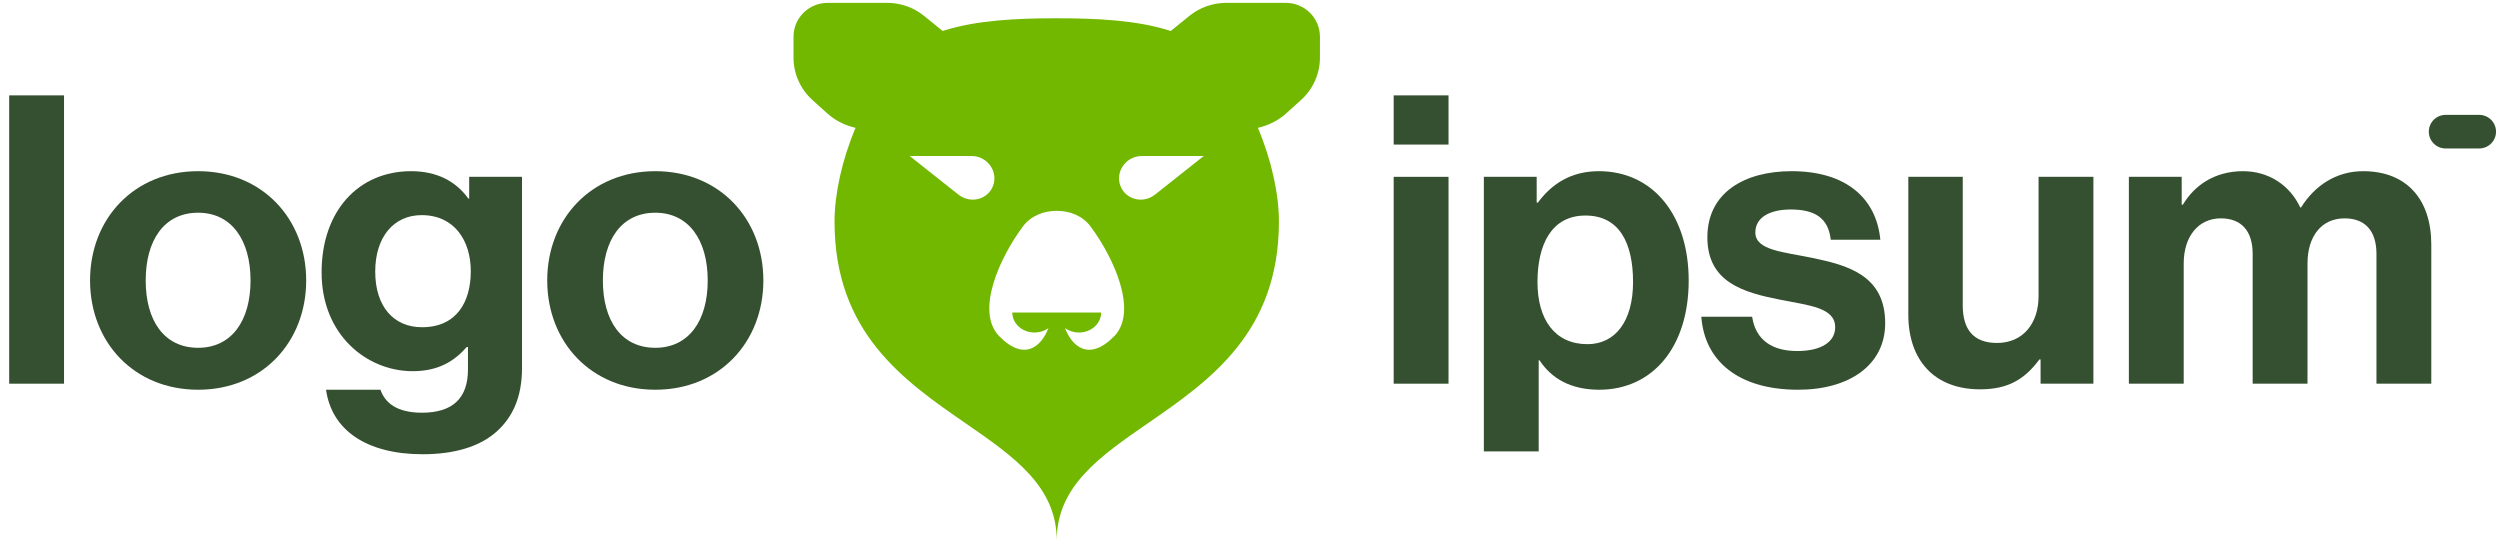
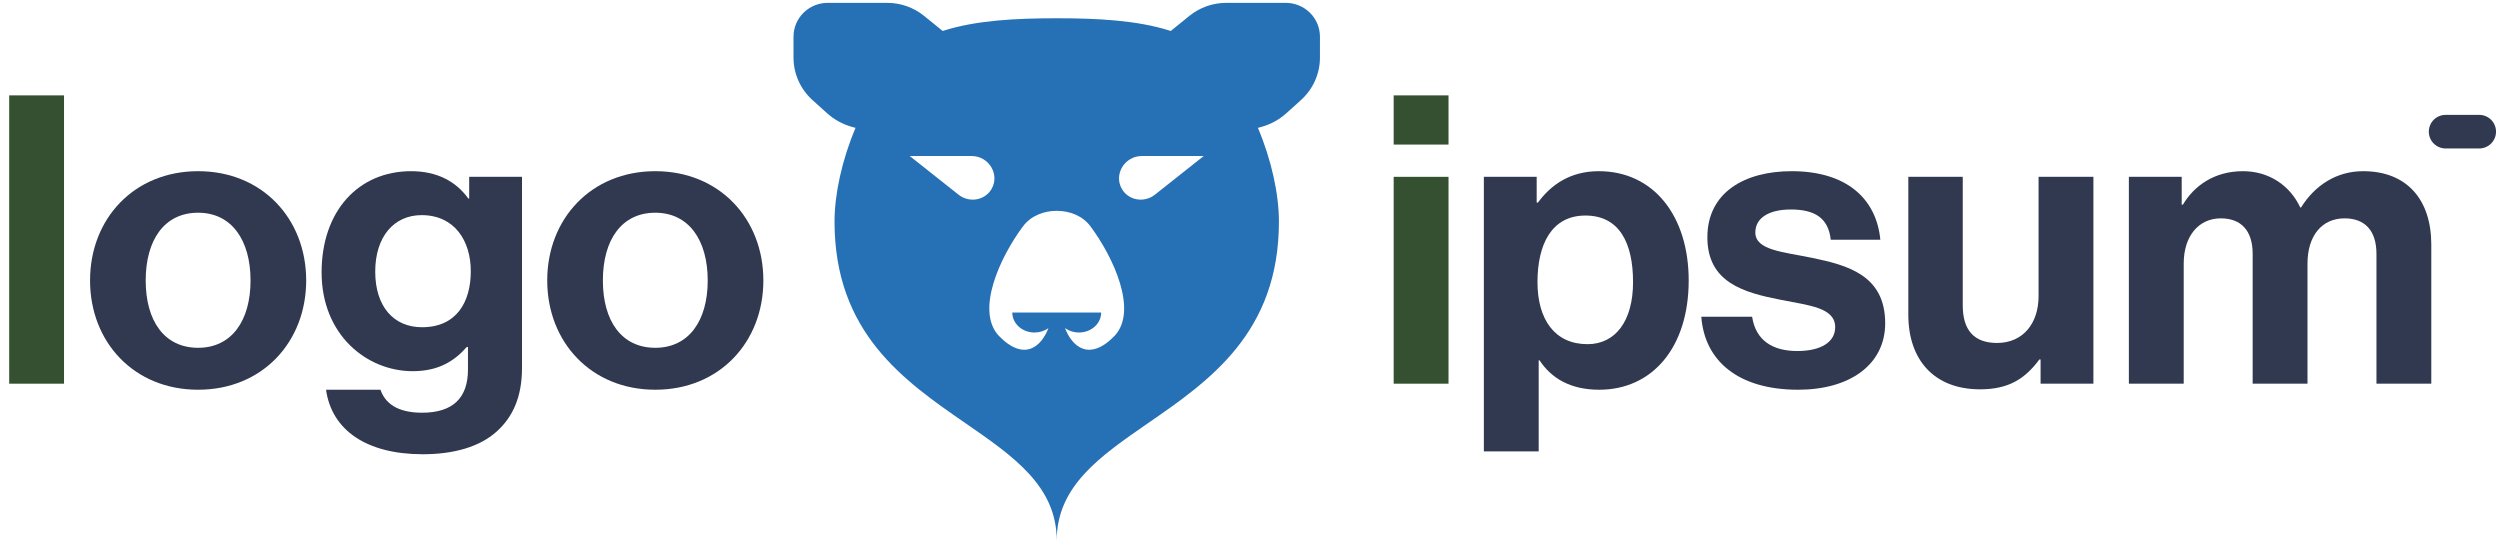
<svg xmlns="http://www.w3.org/2000/svg" id="logo-75" width="186" height="41" viewBox="0 0 186 41" fill="none">
-   <path class="ccustom" fill-rule="evenodd" clip-rule="evenodd" d="M59.037 2.729C59.037 1.339 60.176 0.213 61.581 0.213H66.011C67.011 0.213 67.98 0.556 68.753 1.183L70.1 2.276L70.134 2.306C70.165 2.296 70.196 2.286 70.228 2.276C72.659 1.506 75.609 1.359 78.621 1.359C81.632 1.359 84.582 1.506 87.013 2.276C87.045 2.286 87.076 2.296 87.107 2.306L87.141 2.276L88.488 1.183C89.261 0.556 90.23 0.213 91.23 0.213H95.66C97.065 0.213 98.204 1.339 98.204 2.729V4.284C98.204 5.487 97.691 6.635 96.792 7.445L95.705 8.425C95.174 8.904 94.537 9.252 93.845 9.442L93.588 9.512C94.595 11.89 95.152 14.432 95.152 16.488C95.152 24.759 89.978 28.332 85.419 31.479C81.829 33.958 78.621 36.173 78.621 40.213C78.621 36.173 75.412 33.958 71.822 31.479C67.263 28.332 62.089 24.759 62.089 16.488C62.089 14.432 62.646 11.89 63.653 9.512L63.396 9.442C62.704 9.252 62.067 8.904 61.536 8.425L60.449 7.445C59.55 6.635 59.037 5.487 59.037 4.284V2.729ZM81.927 23.25C81.927 23.645 81.753 24.024 81.443 24.304C81.133 24.583 80.712 24.74 80.274 24.74C79.895 24.74 79.53 24.623 79.238 24.411C79.735 25.728 81.008 26.976 82.944 24.969C84.653 23.105 82.868 19.172 81.129 16.838C80.549 16.06 79.597 15.686 78.621 15.686C77.644 15.686 76.692 16.06 76.112 16.838C74.373 19.172 72.588 23.105 74.297 24.969C76.233 26.976 77.506 25.728 78.003 24.411C77.711 24.623 77.346 24.74 76.967 24.74C76.529 24.74 76.108 24.583 75.798 24.304C75.488 24.024 75.314 23.645 75.314 23.25H81.927ZM72.29 11.608H67.684L71.314 14.483C72.113 15.115 73.28 14.913 73.774 14.057C74.398 12.975 73.569 11.608 72.29 11.608ZM84.951 11.608H89.557L85.927 14.483C85.128 15.115 83.961 14.913 83.467 14.057C82.843 12.975 83.672 11.608 84.951 11.608Z" fill="#72B800" />
+   <path class="ccustom" fill-rule="evenodd" clip-rule="evenodd" d="M59.037 2.729C59.037 1.339 60.176 0.213 61.581 0.213H66.011C67.011 0.213 67.98 0.556 68.753 1.183L70.1 2.276L70.134 2.306C70.165 2.296 70.196 2.286 70.228 2.276C72.659 1.506 75.609 1.359 78.621 1.359C81.632 1.359 84.582 1.506 87.013 2.276C87.045 2.286 87.076 2.296 87.107 2.306L87.141 2.276L88.488 1.183C89.261 0.556 90.23 0.213 91.23 0.213H95.66C97.065 0.213 98.204 1.339 98.204 2.729V4.284C98.204 5.487 97.691 6.635 96.792 7.445L95.705 8.425C95.174 8.904 94.537 9.252 93.845 9.442L93.588 9.512C94.595 11.89 95.152 14.432 95.152 16.488C95.152 24.759 89.978 28.332 85.419 31.479C81.829 33.958 78.621 36.173 78.621 40.213C78.621 36.173 75.412 33.958 71.822 31.479C67.263 28.332 62.089 24.759 62.089 16.488C62.089 14.432 62.646 11.89 63.653 9.512L63.396 9.442C62.704 9.252 62.067 8.904 61.536 8.425L60.449 7.445C59.55 6.635 59.037 5.487 59.037 4.284V2.729ZM81.927 23.25C81.927 23.645 81.753 24.024 81.443 24.304C81.133 24.583 80.712 24.74 80.274 24.74C79.895 24.74 79.53 24.623 79.238 24.411C79.735 25.728 81.008 26.976 82.944 24.969C84.653 23.105 82.868 19.172 81.129 16.838C80.549 16.06 79.597 15.686 78.621 15.686C77.644 15.686 76.692 16.06 76.112 16.838C74.373 19.172 72.588 23.105 74.297 24.969C76.233 26.976 77.506 25.728 78.003 24.411C77.711 24.623 77.346 24.74 76.967 24.74C76.529 24.74 76.108 24.583 75.798 24.304C75.488 24.024 75.314 23.645 75.314 23.25H81.927ZM72.29 11.608H67.684L71.314 14.483C72.113 15.115 73.28 14.913 73.774 14.057C74.398 12.975 73.569 11.608 72.29 11.608ZM84.951 11.608H89.557L85.927 14.483C85.128 15.115 83.961 14.913 83.467 14.057C82.843 12.975 83.672 11.608 84.951 11.608Z" fill="#2670b6" />
  <path class="ccustom" d="M103.69 28.546H107.77V13.156H103.69V28.546ZM103.69 10.756H107.77V7.096H103.69V10.756Z" fill="#355030">
    </path>
-   <path class="ccustom" d="M110.399 33.586H114.479V26.806H114.539C115.409 28.126 116.819 28.996 118.979 28.996C122.939 28.996 125.639 25.846 125.639 20.866C125.639 16.066 123.029 12.736 118.949 12.736C116.849 12.736 115.409 13.726 114.419 15.076H114.329V13.156H110.399V33.586ZM118.109 25.606C115.679 25.606 114.389 23.776 114.389 20.986C114.389 18.226 115.409 16.036 117.959 16.036C120.479 16.036 121.499 18.076 121.499 20.986C121.499 23.896 120.179 25.606 118.109 25.606Z" fill="#355030" />
-   <path class="ccustom" d="M133.778 28.996C137.618 28.996 140.258 27.136 140.258 24.046C140.258 20.446 137.408 19.726 134.828 19.186C132.638 18.736 130.598 18.616 130.598 17.296C130.598 16.186 131.648 15.586 133.238 15.586C134.978 15.586 136.028 16.186 136.208 17.836H139.898C139.598 14.746 137.348 12.736 133.298 12.736C129.788 12.736 127.028 14.326 127.028 17.656C127.028 21.016 129.728 21.766 132.488 22.306C134.588 22.726 136.538 22.876 136.538 24.346C136.538 25.426 135.518 26.116 133.718 26.116C131.888 26.116 130.628 25.336 130.358 23.566H126.578C126.818 26.836 129.308 28.996 133.778 28.996Z" fill="#355030" />
-   <path class="ccustom" d="M155.749 28.546V13.156H151.669V22.036C151.669 24.076 150.499 25.516 148.579 25.516C146.839 25.516 146.029 24.526 146.029 22.726V13.156H141.979V23.416C141.979 26.776 143.899 28.966 147.319 28.966C149.479 28.966 150.679 28.156 151.729 26.746H151.819V28.546H155.749Z" fill="#355030" />
-   <path class="ccustom" d="M158.388 28.546H162.468V19.606C162.468 17.566 163.578 16.246 165.228 16.246C166.728 16.246 167.598 17.146 167.598 18.886V28.546H171.678V19.606C171.678 17.566 172.728 16.246 174.438 16.246C175.938 16.246 176.808 17.146 176.808 18.886V28.546H180.888V18.196C180.888 14.836 179.058 12.736 175.818 12.736C173.868 12.736 172.248 13.756 171.198 15.436H171.138C170.388 13.816 168.828 12.736 166.878 12.736C164.748 12.736 163.248 13.816 162.408 15.226H162.318V13.156H158.388V28.546Z" fill="#355030" />
+   <path class="ccustom" d="M110.399 33.586H114.479V26.806H114.539C115.409 28.126 116.819 28.996 118.979 28.996C122.939 28.996 125.639 25.846 125.639 20.866C125.639 16.066 123.029 12.736 118.949 12.736C116.849 12.736 115.409 13.726 114.419 15.076H114.329V13.156H110.399V33.586ZM118.109 25.606C115.679 25.606 114.389 23.776 114.389 20.986C114.389 18.226 115.409 16.036 117.959 16.036C120.479 16.036 121.499 18.076 121.499 20.986C121.499 23.896 120.179 25.606 118.109 25.606Z" fill="#303950" />
+   <path class="ccustom" d="M133.778 28.996C137.618 28.996 140.258 27.136 140.258 24.046C140.258 20.446 137.408 19.726 134.828 19.186C132.638 18.736 130.598 18.616 130.598 17.296C130.598 16.186 131.648 15.586 133.238 15.586C134.978 15.586 136.028 16.186 136.208 17.836H139.898C139.598 14.746 137.348 12.736 133.298 12.736C129.788 12.736 127.028 14.326 127.028 17.656C127.028 21.016 129.728 21.766 132.488 22.306C134.588 22.726 136.538 22.876 136.538 24.346C136.538 25.426 135.518 26.116 133.718 26.116C131.888 26.116 130.628 25.336 130.358 23.566H126.578C126.818 26.836 129.308 28.996 133.778 28.996Z" fill="#303950" />
+   <path class="ccustom" d="M155.749 28.546V13.156H151.669V22.036C151.669 24.076 150.499 25.516 148.579 25.516C146.839 25.516 146.029 24.526 146.029 22.726V13.156H141.979V23.416C141.979 26.776 143.899 28.966 147.319 28.966C149.479 28.966 150.679 28.156 151.729 26.746H151.819V28.546H155.749Z" fill="#303950" />
+   <path class="ccustom" d="M158.388 28.546H162.468V19.606C162.468 17.566 163.578 16.246 165.228 16.246C166.728 16.246 167.598 17.146 167.598 18.886V28.546H171.678V19.606C171.678 17.566 172.728 16.246 174.438 16.246C175.938 16.246 176.808 17.146 176.808 18.886V28.546H180.888V18.196C180.888 14.836 179.058 12.736 175.818 12.736C173.868 12.736 172.248 13.756 171.198 15.436H171.138C170.388 13.816 168.828 12.736 166.878 12.736C164.748 12.736 163.248 13.816 162.408 15.226H162.318V13.156H158.388V28.546Z" fill="#303950" />
  <path class="ccustom" d="M0.684 28.546H4.764V7.096H0.684V28.546Z" fill="#355030" />
-   <path class="ccustom" d="M14.74 28.996C19.51 28.996 22.78 25.456 22.78 20.866C22.78 16.276 19.51 12.736 14.74 12.736C9.97 12.736 6.7 16.276 6.7 20.866C6.7 25.456 9.97 28.996 14.74 28.996ZM14.74 25.876C12.22 25.876 10.84 23.866 10.84 20.866C10.84 17.866 12.22 15.826 14.74 15.826C17.23 15.826 18.64 17.866 18.64 20.866C18.64 23.866 17.23 25.876 14.74 25.876Z" fill="#355030" />
-   <path class="ccustom" d="M31.457 33.796C33.737 33.796 35.717 33.256 37.007 32.056C38.147 31.006 38.837 29.536 38.837 27.376V13.156H34.907V14.776H34.847C33.917 13.486 32.507 12.736 30.587 12.736C26.687 12.736 23.927 15.676 23.927 20.266C23.927 24.916 27.287 27.616 30.707 27.616C32.657 27.616 33.827 26.836 34.727 25.816H34.817V27.496C34.817 29.596 33.707 30.706 31.397 30.706C29.507 30.706 28.637 29.956 28.307 28.996H24.257C24.677 31.996 27.257 33.796 31.457 33.796ZM31.397 24.346C29.297 24.346 27.917 22.816 27.917 20.206C27.917 17.626 29.297 16.006 31.367 16.006C33.827 16.006 35.027 17.926 35.027 20.176C35.027 22.456 33.977 24.346 31.397 24.346Z" fill="#355030" />
-   <path class="ccustom" d="M48.754 28.996C53.524 28.996 56.794 25.456 56.794 20.866C56.794 16.276 53.524 12.736 48.754 12.736C43.984 12.736 40.714 16.276 40.714 20.866C40.714 25.456 43.984 28.996 48.754 28.996ZM48.754 25.876C46.234 25.876 44.854 23.866 44.854 20.866C44.854 17.866 46.234 15.826 48.754 15.826C51.244 15.826 52.654 17.866 52.654 20.866C52.654 23.866 51.244 25.876 48.754 25.876Z" fill="#355030" />
-   <path class="ccustom" d="M180.704 9.796C180.704 9.106 181.263 8.546 181.954 8.546H184.454C185.144 8.546 185.704 9.106 185.704 9.796C185.704 10.487 185.144 11.046 184.454 11.046H181.954C181.263 11.046 180.704 10.487 180.704 9.796Z" fill="#355030" />
+   <path class="ccustom" d="M14.74 28.996C19.51 28.996 22.78 25.456 22.78 20.866C22.78 16.276 19.51 12.736 14.74 12.736C9.97 12.736 6.7 16.276 6.7 20.866C6.7 25.456 9.97 28.996 14.74 28.996ZM14.74 25.876C12.22 25.876 10.84 23.866 10.84 20.866C10.84 17.866 12.22 15.826 14.74 15.826C17.23 15.826 18.64 17.866 18.64 20.866C18.64 23.866 17.23 25.876 14.74 25.876Z" fill="#303950" />
+   <path class="ccustom" d="M31.457 33.796C33.737 33.796 35.717 33.256 37.007 32.056C38.147 31.006 38.837 29.536 38.837 27.376V13.156H34.907V14.776H34.847C33.917 13.486 32.507 12.736 30.587 12.736C26.687 12.736 23.927 15.676 23.927 20.266C23.927 24.916 27.287 27.616 30.707 27.616C32.657 27.616 33.827 26.836 34.727 25.816H34.817V27.496C34.817 29.596 33.707 30.706 31.397 30.706C29.507 30.706 28.637 29.956 28.307 28.996H24.257C24.677 31.996 27.257 33.796 31.457 33.796ZM31.397 24.346C29.297 24.346 27.917 22.816 27.917 20.206C27.917 17.626 29.297 16.006 31.367 16.006C33.827 16.006 35.027 17.926 35.027 20.176C35.027 22.456 33.977 24.346 31.397 24.346Z" fill="#303950" />
+   <path class="ccustom" d="M48.754 28.996C53.524 28.996 56.794 25.456 56.794 20.866C56.794 16.276 53.524 12.736 48.754 12.736C43.984 12.736 40.714 16.276 40.714 20.866C40.714 25.456 43.984 28.996 48.754 28.996ZM48.754 25.876C46.234 25.876 44.854 23.866 44.854 20.866C44.854 17.866 46.234 15.826 48.754 15.826C51.244 15.826 52.654 17.866 52.654 20.866C52.654 23.866 51.244 25.876 48.754 25.876Z" fill="#303950" />
+   <path class="ccustom" d="M180.704 9.796C180.704 9.106 181.263 8.546 181.954 8.546H184.454C185.144 8.546 185.704 9.106 185.704 9.796C185.704 10.487 185.144 11.046 184.454 11.046H181.954C181.263 11.046 180.704 10.487 180.704 9.796Z" fill="#303950" />
</svg>
